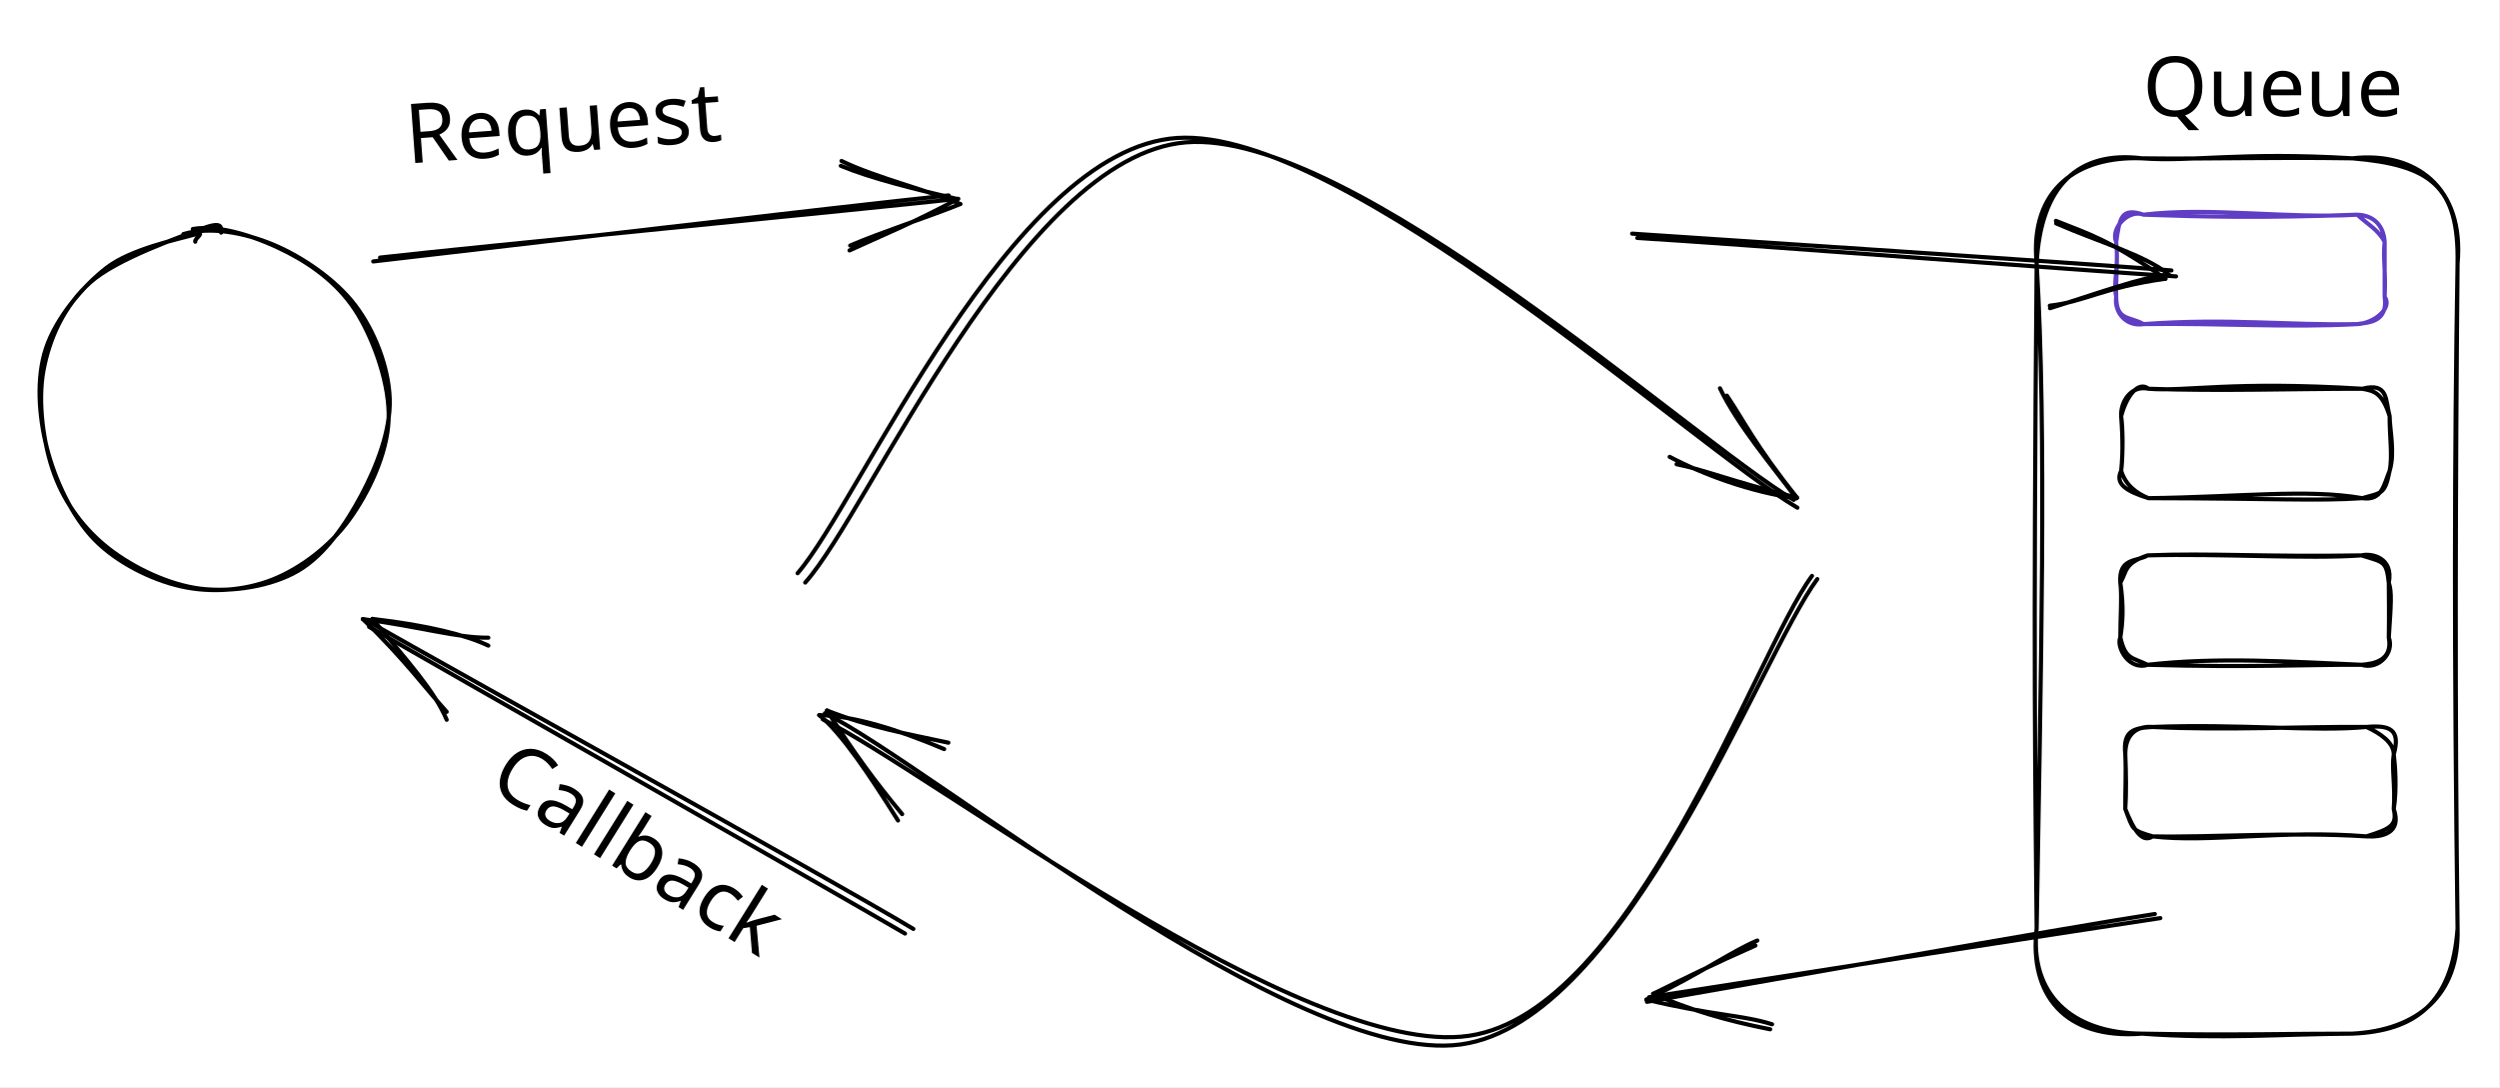
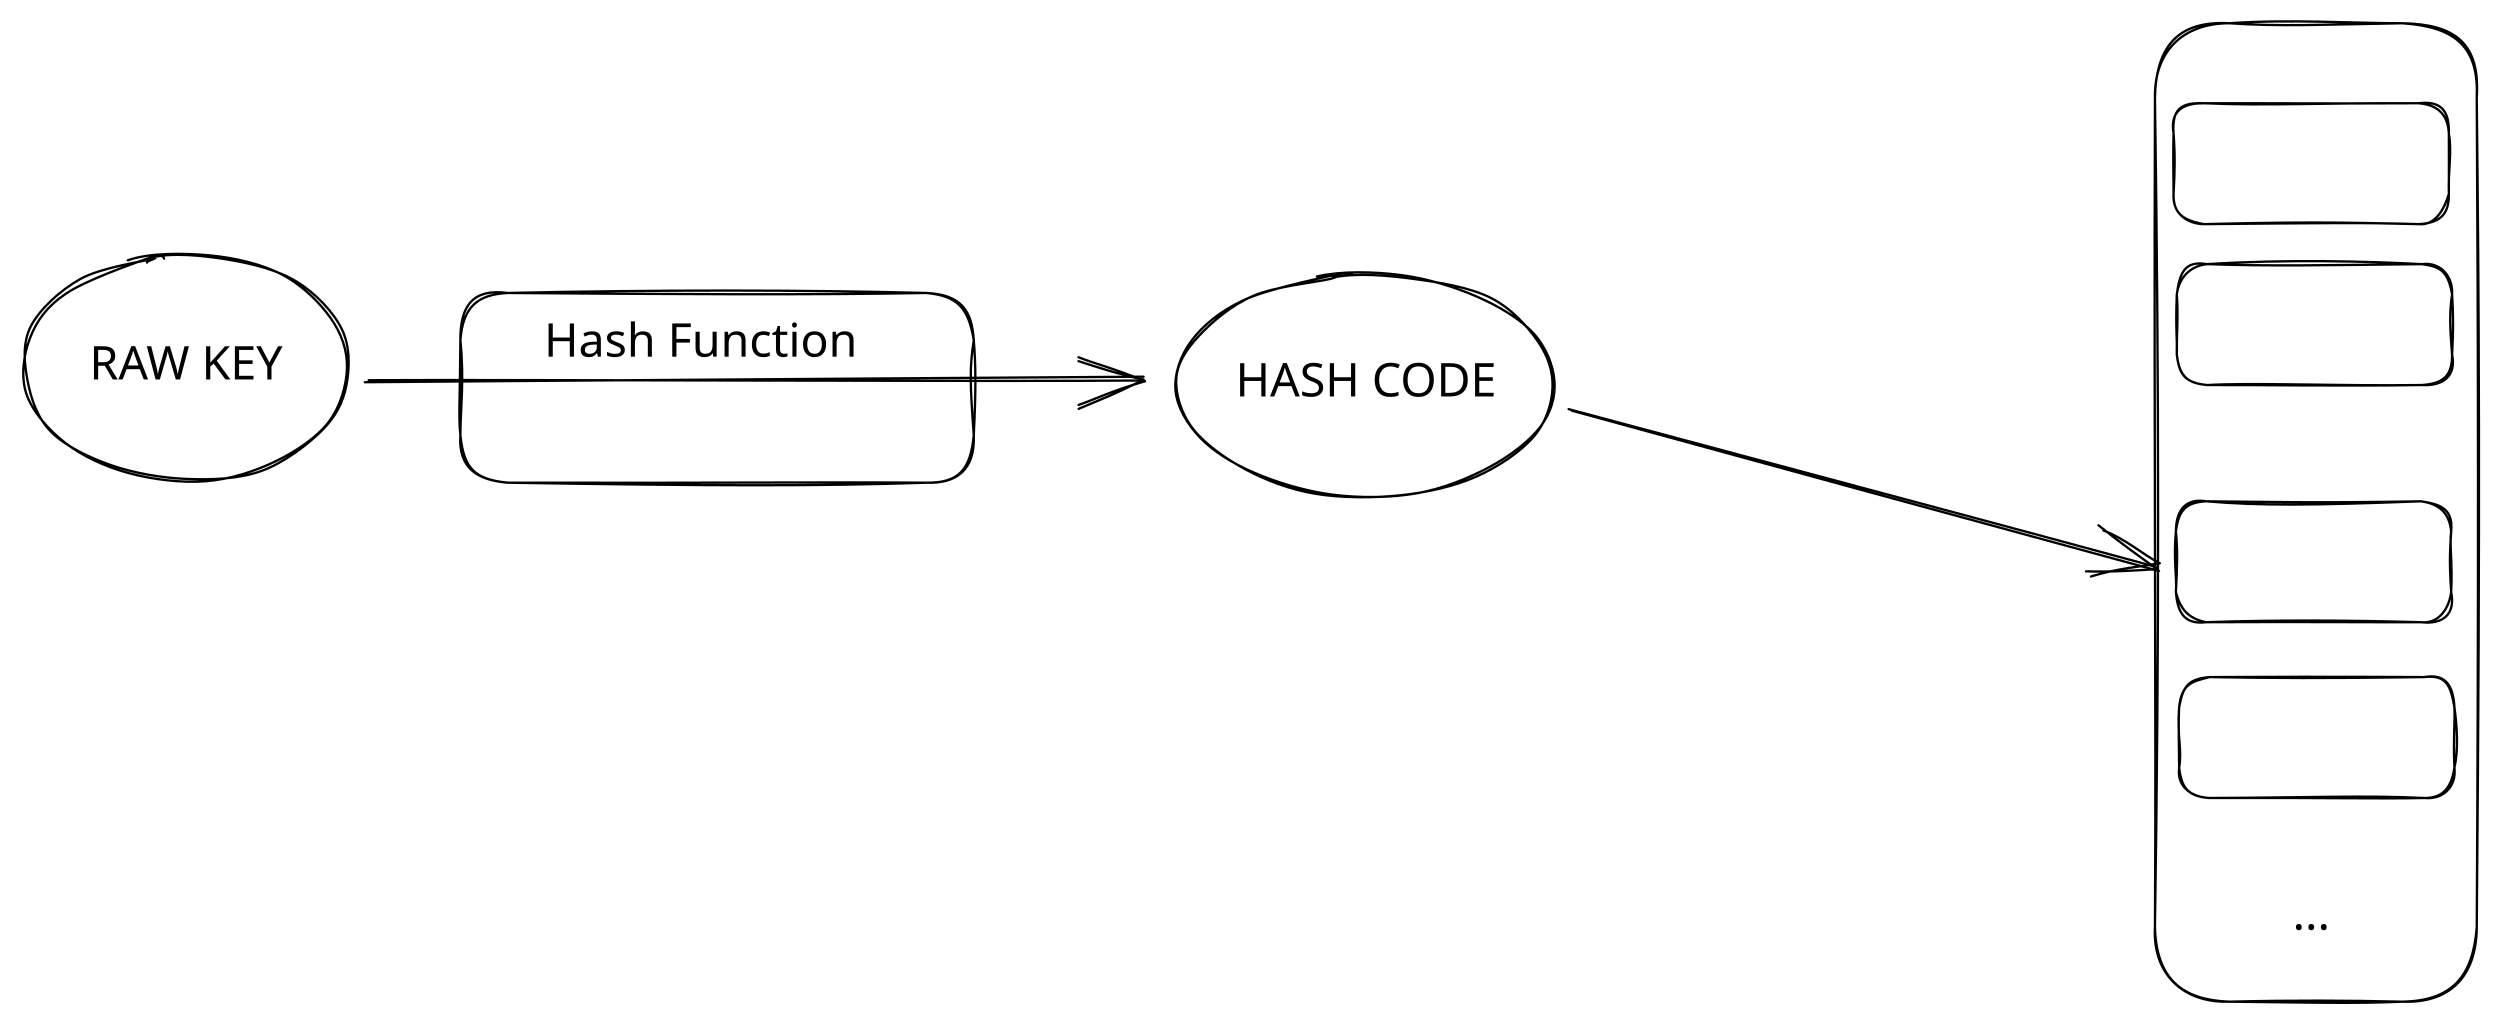
- <svg xmlns="http://www.w3.org/2000/svg" version="1.1" viewBox="0 0 603.2 262.291" width="603.2" height="262.291">
+ <svg xmlns="http://www.w3.org/2000/svg" version="1.1" viewBox="0 0 1075.2 440.8" width="1075.2" height="440.8">
  
-   eyJ2ZXJzaW9uIjoiMSIsImVuY29kaW5nIjoiYnN0cmluZyIsImNvbXByZXNzZWQiOnRydWUsImVuY29kZWQiOiJ4nO1bW3PaOFx1MDAxOH3Pr8iwr41X98u+UZI0SdtcXHrZpN3Z6Vx1MDAxOGPAxWBcdTAwMDebXHUwMDA00ul/30+GYmEwgYQk7M46MyFIsiRL55zvYuXHzu5uJVx1MDAxZMV+5Y/dij/03DBo9N3byitTfuP3kyDqQVx1MDAxNcm+J9Gg72Ut22lcdTAwMWEnf/z+u1x1MDAxYsdOK0jrUdRxvKg7vs1cdTAwMGb9rt9LXHUwMDEzaPhcdTAwMTd83939kf22XHUwMDA2cvv9aDxGVpyPQykplp5GvWxMzFx1MDAxNFJSKoamLYJkXHUwMDFmxkr9XHUwMDA2VDfdMPHzXHUwMDFhU1RcdTAwMTm1j65PkmrjPI3d24vr08NcdTAwMGbVr+/zYZtBXHUwMDE4fkxH4fiJXFyvPej7eW2S9qOOf1x1MDAxOTTStlx1MDAxOb1QPr0viWDF8rv60aDV7vlJMnNPXHUwMDE0u16QjkxcdTAwMTnKp+/2WllcdTAwMWZ5yVx1MDAxML4xilx1MDAxY6rhokpcdTAwMGKmXHUwMDE4m9aa+ylRhZnUojDqm5n8hrIrn0vd9TotmFCvMW2T9t1eXHUwMDEyu33Ynrzd7eRcdTAwMTlcdEOOkkIyjFx1MDAxOENcYltDtf2g1U6z+TNHmWEo4lhyqayF8bONIEhcdTAwMTMkibYmbiZcdTAwMTFcdTAwMWY3MkD8bS9VrzFZql9cYskxQiYlP/PHMe1cdTAwMGYsbOVdXHLihjuGXHUwMDAxXHUwMDE2Ulx1MDAxMyk4xVxmiWl9XHUwMDE49DpQ2Vx1MDAxYoRhXlx1MDAxNnmdXHUwMDA1yElSt5++XHUwMDBleo2g1yre4vdcdTAwMWElNaGbpLWo21xyUpjGeVx1MDAxNPTSYous36rBfdt3XHUwMDFiXHUwMDBierbrilx1MDAwNIlNjzmfzJX/tZtcdTAwMDMo+zL9++9XXHUwMDBiW2viYFwiOFGMcNhAou279+Y3+L7+ymEz7lA6VHAkKaZcdTAwMDIrLVXe3479Odno1bWCKVqmXHUwMDE1jCrMXHSWOVx1MDAwMu6TXG7ivr3z/ZpQrUuv8f2tOrp706xvn1RQXHUwMDA3SVhlrKnMyD7du4l0KIdgTjklklx1MDAxMIJcdJ/RXHUwMDBluM+BjeBcdTAwMThRJjRcdTAwMTFcdTAwMTZDt1NKsFx1MDAxMIhQIV5WSYRU+Tr+ryT/XiXxwzCIXHUwMDEzf5GWWEpRkFx1MDAxMqpcdTAwMTVcdTAwMTVIsVx1MDAxY8D3SclBXFxcdTAwMWKOhkfafXfLRfPrVXLmX+5vn5TMelx1MDAxZIRJXHUwMDA3g9OhsFCagfnM/bBRVs1cdTAwMWNpqiWQQlx1MDAwYiV5YWabk1x1MDAwZUVcdTAwMWSCzOaDXHUwMDE3gaitYVPlUGLGQ6KWSzRcdTAwMTFcdTAwMGWqOOFYWI/9RMoxveeHhdRcdFx1MDAxMIbkrXt6mPZO/PPmfmdcdTAwMTD4XHUwMDAxTXTFhnTByE1rfr5a1m/wiex1999cZkef2H73XHUwMDFhJWHX5/Fq/f7iSbneSSwxzlx1MDAxN/R+vXuY8ca8lHHY7CtnaHXGLV+QrWGccEC4iGRcdTAwMTIuQVx1MDAwML4zXGZcdTAwMDSb7VxijSjgWYO8KWuBxlxmxFx1MDAwZUJSQFx1MDAxN1pcdTAwMTGIg8iTMVx1MDAxMFPtKKW0JrBcdTAwMTHEXHUwMDFhaEpA7mipJeWgjUxrxOb4J6hcdTAwMTSKc/Lk/FuCZLDbUtA1kFxcZrmtiU1C2+NcdTAwMTWE3lx1MDAwMC/yXHUwMDA2ZpZ7yJFgt1xiV0og+JGYW61abmwmjVx1MDAxZFxuSkaMw6OEIHzu2f9cdTAwMWI+Q1x1MDAxObjMVYTVmvZ9SVahVGtcdTAwMTDoXGZcdTAwMTPKSjvcJzbLVX1rxKaQVCioXHTDrCTJsHkxQVx1MDAwZTNcdTAwMWUgwlJpwPa8mkjuUNhcdTAwMDeNsCCw8fPmXHUwMDFj3EcqQPfyZ3hcdTAwMDE1YTD3PNx6ijjg0TqDXHUwMDFjgcBcdTAwMTWXQCCJkWZKWI3GMkNcdTAwMTCstYLImHBCOVx1MDAwM6bNrcq/SU32SuGV1c4ha01FSf1hukhQRGmWUlx0XHUwMDA2sbdSqycp9cFV/cx9J8nxyfszT7Tw1Z9nnS3UXHUwMDEzXHUwMDA3QjxBXHS41lRhXGZh8az3wnGZ256lLcGrf1x1MDAxZb1Z5K5Yk5koikLgXHUwMDFjKIbXUZRcdTAwMTmQryVcdTAwMWRcdTAwMWNcdP0g6WhGvfRjcJepXHUwMDE3mik9dLtBOJrZv1xmrLA8NTdcZs2q2WuY+DBqZvDUTPtqXHUwMDE4tFxmoCuh35xFelx1MDAxYXhuOK1OI8uf9mB8XHUwMDE3uutcdTAwMWbPcT/qXHUwMDA3raDnhp+Kc3lcdTAwMTDNiJXfKvBcZvxcdTAwMDdu6L46z04/t/nnev/O7Vxc1u+Ojqs39VrU3D6eXHSHgJYxwzJQca7YLM0od1x1MDAxNqfMslx1MDAxOFx1MDAwMUlcdTAwMDdcdTAwMWMncK0kuJmcyVx1MDAxN2ZcdTAwMTlcdTAwMDbhRVSDu7cxmk1cdTAwMDX8ueNicMopz1x1MDAxN/SpSfzBv1x1MDAxZfhJulxyXHUwMDFj/jWVpVx1MDAxNO77XjqG8Fx1MDAwMlx1MDAxZUtcXCz8RWNcdTAwMDLBsEZ8jUQ9rVx1MDAwZqrfcftb5PXfXHUwMDFj1bz68dme6m1cdTAwMWaNZ91v8FxislQoU4qoom0kXHUwMDEw+JeYzo0741xiO1x1MDAxY1x1MDAwNEJyrkA+5YLcXHUwMDFhgUC0JFx1MDAxMThccu5cdTAwMTGok1x1MDAxNI+L7ef9zrVMqmaSrZOVf5D9kWWwxYxoLKX9MvY+3N7JZv3wolX9dFx1MDAxYVx1MDAwN7Vv4UFcdTAwMWN0a3LrccuZw1x1MDAwMHGEMfM+tVx1MDAwMFxcbDk1m0aqwFx1MDAwYqA5Z2A0XHUwMDE2jDO1VmD4cDdcdTAwMGV4w57PjbtcdTAwMTj4XHUwMDAzf1x1MDAxYvR/PJGHqz+RrJRHXHUwMDE4QzhAqOXl3Mej7+eDTsxcdTAwMWHDr91cdTAwMDFV4mx4zOTV1qdfpPX6aJzMRYvtQZFGvElcdTAwMWJcdTAwMWV7XHUwMDA0jbJXcFx1MDAxOGnwXsxIbFx1MDAwMavEXGbFmZWWnp7o4Fx1MDAxMEPPhHxPpPjLvLvUfVx1MDAxZlx1MDAxMHrtfT6//XBcdTAwMTlQ/yD4crzi25T7vTsj5XKdXFzxI+iAyo84ccY0XCJ4XHKzkn4/OFx1MDAxNOxb7fLoz84wuqjWRlx1MDAxZFx1MDAxN28/XHUwMDFkdOZjXHUwMDEwJDhYUqFnyaHIc71r3FxiPcxJXHUwMDEznSWzX9AhkkhrujGHaCmAbbNfXHUwMDA0MJHmPFx1MDAwMFrjbTk9dGvexUlyife+8XfdqyN6Llx1MDAwZbZcdTAwMWbAyjHZLHBDXHUwMDE1YbD9M1x1MDAwMKaEbjdiwa1nXHUwMDAyXHUwMDFhvKRcdTAwMDcvMbYn8LSKy0tcdTAwMDGrzFx1MDAxZVxuLVbPI6XxTXhcdTAwMTRcdTAwMDWiXHUwMDE5XGZPjvdvPldcdTAwMWLJ/unWXHUwMDAzlqMlikvFc71cctqM4Fx1MDAxMqGlZPSRb5dcdTAwMWaJX1xi1jXbXHUwMDE0fstcdTAwMGY54lJvgUFcYlxui4BXz50sd6G2XHUwMDA2usvPSVx1MDAwMHBcdTAwMWOtMGiYOZalUcF5oNKhjFx1MDAxM6kphFx1MDAxNpqIJ4My2DpHg6XDimohXHUwMDE00YtcIlbhKI4oJcZWKFxiVOdTpMokMlx1MDAxNHrRM46SgM+1jlx1MDAxNluL+l8/41i+zeaa3+C8v1x1MDAxZPtz/TNcdTAwMGKlOVOsmVTInN9dmfhcdTAwMTft29OLN+3DvS/7p1x1MDAxZkk4/DCqVW+3j/hFm6WWJJ9cdTAwMTgu+zeJzVx1MDAxM32RlcrnOmGylCZcbiBrvevYOJFcdTAwMTmW5P/Dylx1MDAwYlvvWftoLmLdMUvVnUlcdTAwMWZcdTAwMTU3jj+msMLTnYItXHJcdTAwMWGTTF7+IJWbwL99PY+q35rZZVx1MDAxMlx1MDAxMdl2XHUwMDFhnvnZtv/c+flcdTAwMGZxQ/V9In0=
+   eyJ2ZXJzaW9uIjoiMSIsImVuY29kaW5nIjoiYnN0cmluZyIsImNvbXByZXNzZWQiOnRydWUsImVuY29kZWQiOiJ4nNVaWXeiSFx1MDAxNH7Pr/A4r1x1MDAxZKb2Zd7SRmOWzqI56WVOnzlEUIlcYlx1MDAwNDBLz+n/Plx1MDAxN5JcdTAwMTZQoTXGjDEnLlBU3br1fbe+e+HfnVqtXHUwMDFlP1x1MDAwNnb9r1rdfuiZrmOF5n39Q3L8zlx1MDAwZSPH9+BcdTAwMTRJf0f+JOylLYdxXHUwMDFjRH/9+adcdTAwMTlcdTAwMDTGwImvfX9k9Pzx02W2a49tL46g4d/wu1b7N33PXHUwMDBm5LpOXHUwMDEw2Wnz9EQ2XHUwMDEyJnT26KnvpaNKJjWSMtfAifZhsNi24GzfdCM7O5NcdTAwMWOq872Ho2+TM6s13HfOvnx0XHUwMDFmXHUwMDFl+p+CbNS+47rd+NF9mpLZXHUwMDFiTsKcTVFcdTAwMWP6I/uzY8XDxK6Z49PrXCJcdTAwMWZcXJZdXHUwMDE1+pPB0LOjqHCNXHUwMDFmmD0nfkyOITQ9anqDtI/syFx1MDAwM/yiXHUwMDEyXHUwMDFiWGutsFCacZr1klxcTyQ1XHUwMDA0gpfAiHLMxYxdXHLf9cPErj9Q+sosuzZ7o1x1MDAwMZjnWdM2cWh6UWCGsFpZu/tfM2aZXUPbXHUwMDE5XGZjOKhVNp6d+lx1MDAxZHMmpNYsMzNcdTAwMTkkOLTS9f+ed4xnPTvmXHUwMDE3IDJIkOcjPzNzk/bNWSjl4VSAVGw/ZHPIQWCgbs/45UGXXHUwMDA256LTtTp7dtQ5rU/b/fywuNuni9t715/su1x1MDAxYn16XHUwMDExjmIx6bRah22zOMqv8c0w9O9z/T5/y+Y/XHQs81x0qVx1MDAxOPwlKMVcdTAwMDRJnC2f63gjOOlNXFw3O+b3Rlx1MDAxObh3clx1MDAwNs9RqjD/PJ9cdTAwMTAv41x1MDAxM5fwpyjmS/NpsTO3nU9aVPCJXCL9RnzSXHUwMDBi6ETELJ1cYsJYIS6RXFyBT1x1MDAwNdDMXHUwMDExp1x1MDAxYYNU8lx1MDAxNTCYrbXvxV3nR8pdVDjaMseO+1hYrlx1MDAxNJzgn87e59px82veh5FccoMmvWBVaL7nOoNcdTAwMDS/9Vx1MDAxZUzDXHUwMDBlXHUwMDBi0I5cdTAwMWTYp6ZccsaOZbk5nPXAXHUwMDA2XHUwMDEz+lxmXHUwMDBml9lcdTAwMDP80Fx1MDAxOTie6V7OmFhJtieyL9y9VFx1MDAxOdsoXHUwMDE2TFx1MDAwMuP00myrjj5byjaOtYGJ4Fhiriljqsg2olxmRqmCXYxpTiXbXHUwMDE42yglhlx1MDAxNIpyQlx1MDAxNFx1MDAxMyq3Llx1MDAxOflcZoI0J4xgKrDglPBZMjJNOFwiTOhcdTAwMTW4+KK9rYqiioqc9StQNIrNMP7oeJbjXHKKhj0rtGVcYpLM2VxmoJ0yKFx1MDAxOIM0YlhcdEo0y7Xo+71JMlx1MDAwZpQuPUVKgEulVkzOTd32rN+bdOByq1x1MDAxMZ5cXPa7p/1wqM3DXHUwMDFi+/PevEmYXHUwMDFiTFwiRlx1MDAxONawirBSeKFNYHPyXHUwMDA37Vx1MDAxMOxcdTAwMDBcbs2vh2tGccNcdTAwMWaPnVx1MDAxOFxcf+47Xjzr4tSXe1x07Ye2ac2ehUnlz83GhyDpsahhsm+1jEDpj+n371x1MDAxZlx1MDAxNrYuXHUwMDA1dvLancd01t9O/rMstIV2L35i9oLwJkq1hKBIUlx1MDAwMmYtXHUwMDFk3WI+cJs4PFx1MDAxMVx1MDAxN8o6I65ofzlcbq+3PrpxXHJcdTAwMGVGXGJcdTAwMTNcdTAwMTBvXGK2z6I218igoDQ0VVowxTZcdTAwMTfdYHhDJppGSk20ULk9fFx1MDAxYd5cdTAwMTQuXG6bzNbn6Fx1MDAwNtmUoFxmXHUwMDA00FrRja5cdTAwMTXdkFx1MDAwMiSvXHUwMDEy3V4mgktxm3CEK4lWXHUwMDAwru88Xlx1MDAxZbSHg6ZcdTAwMTVcdTAwMWbxu1x1MDAxZrL52N8lW1x1MDAwZlxczSuBq1xylZyFbFx1MDAwMPH8fvfqSSVdgNT5jVx1MDAxN4OhSkBIf1x1MDAxM1x1MDAxNYw001KuXHUwMDAwwvVUcNuMhrXWxOvFXHQ6V9HCrt2PK5Rw7Fx1MDAwN2UyuDCZWc1bNKiSYZWVXHUwMDFiXFzGMoGZXHUwMDA0XHUwMDFmK7w0yapcdTAwMTXAlpJMXHSZZppcdTAwMWOD+s3H5JRjirzR5oBcdTAwMDWd55hewDHEQaBDXHUwMDA2uGl1O71mpcpccj5u6G544Vx1MDAxY1iNaFx1MDAxY6qb03Yk1Fx1MDAxYlRuKvtcdTAwMWR+XHUwMDFjj/WwXHUwMDFiNi6P2/vySp9cXN9cXJ2/WkUokfqrxKFcdTAwMTdthlxcl9JUXHUwMDAzekG6L5+iLl6jbacpyDRRRlNI01xy9TY0zVx1MDAxNf8qXG5CSYFcdTAwMGX+5Soq7eX1oFVcdTAwMTG45k64123XXHUwMDFhZ/vNN61cYv1mb5nbXHUwMDFkp0ZW0q2iJoTKXGJcdTAwMDfKnGqQWyvc0qhcdTAwMGVAW8o4mCfsjEJhwVx1MDAwNMGESVHkXHUwMDFjg7xJYlx1MDAwNvAjiEBcdTAwMTTaXFzexLEhmcJKQ5pcZlx1MDAwM+p5XHUwMDA2XG5lcIGhIVx1MDAwNiYoztksIVx0cFx1MDAwNOHVXG60764otGRcdTAwMDVcdTAwMDZ8XHUwMDA1+VNS0KOcJ2+5XHUwMDE2v1xuMLvIIFx1MDAwMlx1MDAxMa2QQlx1MDAxMlx1MDAxMmhY5vmccamyUKfT809G596XzsWodXvBP6HbM3ORUShJKjlcdTAwMDZ1w1x0XHUwMDE4t9gojphgiFDElZaczdv0nqpCpcBOXnOQznrbyX++qCaEaWl4I1KqXHUwMDA0XHUwMDFiy+uJTkDto96x/21/0rx5aP1oYLt5t/XRjahilVx1MDAxYktmsCRQacx5UureoIigKlx1MDAxZIowhlx1MDAxOVx1MDAxMmRBds2ea0XwiVx1MDAwNUQuPicxJNJcbi7G6yVcdTAwMDLrXHUwMDE1gjDHjGf+X1P7ViOWlyaqIPlcYvhByaVcdTAwMTF7Ozz4x1xubOfw6lvnk7hGXHUwMDA3PXvobT9itTBcdTAwMTbXXHUwMDA201RcdTAwMTWptFx1MDAxY0QpXHUwMDE3XHUwMDFh3vQmRfBv8Vx1MDAwYpEt0eOKSYZcdEZ6fkNGWlx1MDAxM4jgayaya+JcdTAwMTfs1+Rt8JtzwaygpJRxpOBjaVx1MDAwMJ9PPlx1MDAxZt09XHUwMDFlttsnml89XHUwMDFlt1q746uDd1x1MDAwMGBZgpunh2RUXG5vJFx1MDAwNdE0uem/1Vx1MDAwMIYtXHUwMDE0Kdiec1x1MDAxN/9cdTAwMWZcdTAwMDAmWr9a8aFcdTAwMWHAqrxcdTAwMWUvQalQXHUwMDEwXHUwMDBlK2iGSlW4vVx1MDAwMFx1MDAxNkauzEBn7pMr9J5cdTAwMDBcZjlcdTAwMWRcdTAwMDH5L+jGXHUwMDAxPL3mzWtz4J6VnpRZJ76XPlx1MDAwMlx0JCWa61x1MDAxNVx1MDAxZdn6KoODo3HP2z90hr3wdNKIm9fDd8BcdTAwMGWVXHUwMDE2y8HxUmk0o09cdTAwMTjn6a1NTCUlXHUwMDFhI7zBhyBfgVx1MDAxZCCwXHUwMDE0p5qvVzBYN7pDls5eXHUwMDBivmWlZVouTLRcdTAwMDDUKo2XV9aX/etg0L3/MjqX/0S7XHUwMDBmt6J/y/jWI5eyintAnImSu7CvjttFzzvN31x1MDAwMuJCclwigGIrQPPlxWWmaS7H3HRx2TCMbbi5mpjxRKad51xypm5cdTAwMDZBN1x1MDAwNt9MeVx1MDAwZV53rOdcdGad1e9cdTAwMWP7/uP8wv/RT19JrylBXHUwMDEzKthp0Pi58/M/+/+wOyJ9
  <defs>
    <style class="style-fonts">
      @font-face {
        font-family: "Virgil";
        src: url("https://unpkg.com/@excalidraw/excalidraw@0.14.2/dist/excalidraw-assets/Virgil.woff2");
      }
      @font-face {
        font-family: "Cascadia";
        src: url("https://unpkg.com/@excalidraw/excalidraw@0.14.2/dist/excalidraw-assets/Cascadia.woff2");
      }
    </style>
  </defs>
-   <rect x="0" y="0" width="603.2" height="262.291" fill="#ffffff" />
+   <rect x="0" y="0" width="1075.2" height="440.8" fill="#ffffff" />
+   <g stroke-linecap="round" transform="translate(10 109.2) rotate(0 70 49)">
+     <path d="M44.95 2.74 C54.26 -0.54, 68.81 -0.4, 79.83 0.6 C90.85 1.61, 102.34 4.27, 111.07 8.77 C119.8 13.28, 127.53 20.94, 132.22 27.63 C136.92 34.32, 139.37 41.47, 139.22 48.91 C139.07 56.36, 136.46 65.57, 131.34 72.29 C126.21 79.01, 117.28 84.97, 108.49 89.21 C99.7 93.46, 89.13 96.93, 78.6 97.77 C68.07 98.61, 55.38 97.01, 45.29 94.26 C35.19 91.51, 25.36 86.94, 18.04 81.25 C10.71 75.56, 3.83 67.67, 1.32 60.12 C-1.18 52.56, 0.17 43.1, 3.01 35.93 C5.85 28.76, 10.04 22.71, 18.38 17.08 C26.71 11.44, 46 4.63, 53.04 2.12 C60.07 -0.39, 60.31 1.38, 60.59 2.04 M54.74 1.62 C64.45 -0.72, 77.51 0.74, 87.99 2.45 C98.46 4.17, 109.4 6.91, 117.59 11.92 C125.78 16.94, 133.54 25.1, 137.11 32.56 C140.67 40.01, 140.41 49.39, 138.96 56.63 C137.51 63.86, 134.53 69.84, 128.42 75.97 C122.3 82.1, 111.97 89.95, 102.26 93.42 C92.55 96.89, 80.89 97.2, 70.13 96.77 C59.38 96.35, 47.41 94.22, 37.71 90.84 C28.01 87.46, 17.91 82.53, 11.94 76.49 C5.97 70.45, 3.31 62.18, 1.87 54.61 C0.43 47.03, -0.5 38.36, 3.29 31.05 C7.08 23.74, 15.98 15.55, 24.62 10.75 C33.26 5.96, 50.35 3.43, 55.12 2.26 C59.89 1.09, 52.98 2.96, 53.22 3.74" stroke="#000000" stroke-width="1" fill="none" />
+   </g>
+   <g transform="translate(35 145.2) rotate(0 45 13)">
+     <text x="45" y="18" font-family="Virgil, Segoe UI Emoji" font-size="20px" fill="#000000" text-anchor="middle" style="white-space: pre;" direction="ltr">RAW KEY</text>
+   </g>
  <g stroke-linecap="round">
-     <g transform="translate(193.2 139) rotate(0 120.4384 -52.4)">
-       <path d="M-0.68 -0.69 C14.48 -18.17, 50.72 -103.08, 90.94 -105.71 C131.17 -108.34, 215.52 -31.28, 240.65 -16.5 M1.16 1.56 C16.67 -15.72, 53.26 -101.33, 93.03 -104.65 C132.8 -107.97, 214.88 -33.21, 239.77 -18.39" stroke="#000000" stroke-width="1" fill="none" />
+     <g transform="translate(157.9265 164.0338) rotate(0 166.3842 -1.104762)">
+       <path d="M-1.03 0.35 C54.65 -0.15, 278.14 -1.66, 333.9 -2.03 M0.64 -0.51 C56.27 -0.87, 278.13 0.19, 333.55 -0.39" stroke="#000000" stroke-width="1" fill="none" />
    </g>
-     <g transform="translate(193.2 139) rotate(0 120.4384 -52.4)">
-       <path d="M209.82 -28.77 C217.93 -24.51, 229.43 -20.24, 240.38 -18.78 M211.49 -26.99 C218.13 -25.68, 224.18 -23.05, 240.57 -18.91" stroke="#000000" stroke-width="1" fill="none" />
+     <g transform="translate(157.9265 164.0338) rotate(0 166.3842 -1.104762)">
+       <path d="M305.96 11.81 C313.71 8.46, 322.09 5.38, 333.83 -0.77 M305.95 10.12 C312.85 7.77, 320.05 4.08, 334.5 -0.06" stroke="#000000" stroke-width="1" fill="none" />
    </g>
-     <g transform="translate(193.2 139) rotate(0 120.4384 -52.4)">
-       <path d="M221.96 -45.31 C226.36 -36.22, 234.26 -27.05, 240.38 -18.78 M223.63 -43.54 C227.35 -38.13, 230.47 -31.51, 240.57 -18.91" stroke="#000000" stroke-width="1" fill="none" />
+     <g transform="translate(157.9265 164.0338) rotate(0 166.3842 -1.104762)">
+       <path d="M305.92 -8.71 C313.85 -6.16, 322.23 -3.33, 333.83 -0.77 M305.91 -10.4 C312.96 -7.55, 320.17 -6.04, 334.5 -0.06" stroke="#000000" stroke-width="1" fill="none" />
    </g>
  </g>
  <mask />
+   <g stroke-linecap="round" transform="translate(198 126) rotate(0 110.4 40.8)">
+     <path d="M20.4 0 M20.4 0 C87.8 0.52, 152.44 0.93, 200.4 0 M20.4 0 C85.47 -1.43, 148.93 -1.33, 200.4 0 M200.4 0 C215.33 0.7, 220.03 7.48, 220.8 20.4 M200.4 0 C213.83 1.26, 218.55 6.43, 220.8 20.4 M220.8 20.4 C218.93 31.77, 219.22 39.7, 220.8 61.2 M220.8 20.4 C221.69 31.01, 221.77 41.5, 220.8 61.2 M220.8 61.2 C221.46 76.52, 212.9 82.09, 200.4 81.6 M220.8 61.2 C219.38 76.09, 214.36 81.77, 200.4 81.6 M200.4 81.6 C158.02 81.25, 119.27 81.77, 20.4 81.6 M200.4 81.6 C154.26 83.13, 108.62 83.01, 20.4 81.6 M20.4 81.6 C5.76 80.17, 1.49 75.14, 0 61.2 M20.4 81.6 C7.02 80.53, -0.95 75.12, 0 61.2 M0 61.2 C0.02 50.01, 1.77 37.58, 0 20.4 M0 61.2 C-0.89 53.01, -0.15 45.19, 0 20.4 M0 20.4 C1.08 5.7, 7.62 0.67, 20.4 0 M0 20.4 C-0.15 4.79, 5.9 -1.92, 20.4 0" stroke="#000000" stroke-width="1" fill="none" />
+   </g>
+   <g transform="translate(234 135.4) rotate(0 67.5 12.5)">
+     <text x="0" y="18" font-family="Virgil, Segoe UI Emoji" font-size="20px" fill="#000000" text-anchor="start" style="white-space: pre;" direction="ltr">Hash Function</text>
+   </g>
+   <g stroke-linecap="round" transform="translate(506 118) rotate(0 81.5 47.5)">
+     <path d="M60.36 0.9 C70.97 -1.53, 84.78 -1.2, 96.27 0.26 C107.76 1.71, 119.76 5.45, 129.3 9.62 C138.83 13.8, 147.93 19.27, 153.48 25.31 C159.02 31.35, 162.03 39.16, 162.54 45.86 C163.05 52.55, 161.16 59.34, 156.53 65.48 C151.91 71.63, 143.65 77.96, 134.8 82.74 C125.95 87.51, 114.73 92.14, 103.45 94.14 C92.16 96.15, 78.79 96.22, 67.11 94.74 C55.44 93.27, 42.9 89.39, 33.4 85.3 C23.9 81.21, 15.75 76.09, 10.11 70.21 C4.48 64.32, 0.2 56.94, -0.42 50 C-1.04 43.05, 1.55 35.02, 6.4 28.55 C11.25 22.08, 18.69 15.83, 28.7 11.16 C38.71 6.5, 58.61 2.37, 66.46 0.57 C74.31 -1.23, 75.55 -0.41, 75.82 0.39 M67.63 1.25 C78.1 -0.71, 90.45 0.46, 101.68 1.92 C112.92 3.39, 126.08 5.55, 135.04 10.05 C144.01 14.55, 151.03 22.46, 155.47 28.93 C159.91 35.4, 162.02 42.06, 161.69 48.9 C161.36 55.74, 158.98 63.59, 153.48 69.96 C147.98 76.32, 138.25 82.91, 128.7 87.08 C119.16 91.26, 107.73 93.8, 96.24 95.02 C84.74 96.23, 70.84 96.22, 59.76 94.37 C48.69 92.52, 38.59 88.64, 29.78 83.94 C20.97 79.24, 11.88 72.71, 6.9 66.18 C1.93 59.65, -0.54 51.39, -0.09 44.77 C0.36 38.15, 4.12 32.39, 9.63 26.47 C15.13 20.55, 23.56 13.33, 32.95 9.25 C42.34 5.17, 60.26 3.37, 65.97 2 C71.68 0.64, 66.77 0.3, 67.22 1.06" stroke="#000000" stroke-width="1" fill="none" />
+   </g>
+   <g transform="translate(529.5 152.5) rotate(0 58 13)">
+     <text x="58" y="18" font-family="Virgil, Segoe UI Emoji" font-size="20px" fill="#000000" text-anchor="middle" style="white-space: pre;" direction="ltr">HASH CODE</text>
+   </g>
  <g stroke-linecap="round">
-     <g transform="translate(201.0154 252.5075) rotate(175.9234 120.4384 -52.4)">
-       <path d="M0.46 0.36 C15.47 -17.12, 50.86 -101.52, 90.97 -104.44 C131.08 -107.37, 216.01 -31.82, 241.11 -17.17 M-0.76 -0.49 C14.53 -18.39, 52.87 -103.84, 93.08 -106.38 C133.28 -108.92, 215.61 -30.37, 240.47 -15.75" stroke="#000000" stroke-width="1" fill="none" />
+     <g transform="translate(675.9682 175.9714) rotate(0 125.8741 34.28063)">
+       <path d="M0.08 0.67 C42.06 12.24, 210.76 58.28, 252.58 69.61 M-1.34 -0.02 C40.5 11.22, 209.59 56.36, 252.07 68.04" stroke="#000000" stroke-width="1" fill="none" />
    </g>
-     <g transform="translate(201.0154 252.5075) rotate(175.9234 120.4384 -52.4)">
-       <path d="M212.38 -26.43 C223.13 -20.95, 233.59 -16.84, 241.87 -16.12 M211.26 -24.96 C221.2 -22.06, 229.7 -19.99, 239.93 -15.14" stroke="#000000" stroke-width="1" fill="none" />
+     <g transform="translate(675.9682 175.9714) rotate(0 125.8741 34.28063)">
+       <path d="M223.3 71.98 C234.57 68.44, 243.65 67.94, 252.82 66.25 M221.18 69.75 C232.72 70.11, 244.11 69.3, 251.72 68.78" stroke="#000000" stroke-width="1" fill="none" />
    </g>
-     <g transform="translate(201.0154 252.5075) rotate(175.9234 120.4384 -52.4)">
-       <path d="M224.72 -42.83 C230.92 -31.17, 236.76 -20.93, 241.87 -16.12 M223.61 -41.36 C229.55 -33.13, 234.13 -25.84, 239.93 -15.14" stroke="#000000" stroke-width="1" fill="none" />
+     <g transform="translate(675.9682 175.9714) rotate(0 125.8741 34.28063)">
+       <path d="M228.66 52.17 C238.06 55.69, 245.22 62.25, 252.82 66.25 M226.54 49.94 C236.24 57.74, 245.62 64.38, 251.72 68.78" stroke="#000000" stroke-width="1" fill="none" />
    </g>
  </g>
  <mask />
-   <g stroke-linecap="round" transform="translate(10 55.79999) rotate(0 41.60001 43.2)">
-     <path d="M34.26 0.68 C40.82 -1.22, 48.93 0.32, 55.84 3.18 C62.75 6.04, 71.02 11.63, 75.72 17.84 C80.43 24.05, 83.82 32.8, 84.07 40.43 C84.32 48.07, 80.91 56.73, 77.23 63.65 C73.55 70.56, 68.43 78.13, 61.98 81.9 C55.53 85.67, 46.14 87.14, 38.52 86.26 C30.9 85.37, 22.19 81.2, 16.28 76.59 C10.38 71.99, 5.73 65.8, 3.1 58.62 C0.47 51.44, -0.95 41.21, 0.51 33.48 C1.97 25.76, 5.47 17.96, 11.86 12.27 C18.26 6.58, 33.61 1.33, 38.86 -0.66 C44.11 -2.65, 43.29 -0.6, 43.37 0.33 M36.54 -0.54 C43.22 -1.75, 52.82 1.67, 59.46 5.1 C66.1 8.54, 72.33 13.33, 76.39 20.07 C80.45 26.81, 84.16 37.28, 83.8 45.54 C83.45 53.8, 78.94 63.21, 74.26 69.63 C69.59 76.04, 62.53 81.37, 55.77 84.05 C49.01 86.72, 40.87 87.3, 33.7 85.68 C26.53 84.07, 18.15 79.91, 12.75 74.34 C7.35 68.77, 3.25 59.95, 1.31 52.27 C-0.64 44.58, -1.31 35.5, 1.09 28.25 C3.5 21.01, 9.82 13.36, 15.74 8.8 C21.67 4.23, 33.09 1.91, 36.65 0.87 C40.22 -0.18, 36.83 1.74, 37.13 2.52" stroke="#000000" stroke-width="1" fill="none" />
+   <g stroke-linecap="round" transform="translate(926.8 10) rotate(0 69.20001 210.4)">
+     <path d="M32 0 M32 0 C57.3 -1.83, 85.84 0.03, 106.4 0 M32 0 C53.31 1.53, 73.78 0.55, 106.4 0 M106.4 0 C129.7 1.55, 139.31 10.54, 138.4 32 M106.4 0 C128.9 0.38, 140 8.42, 138.4 32 M138.4 32 C139.32 118.37, 140.01 203.06, 138.4 388.8 M138.4 32 C138.99 136.35, 139.23 240.64, 138.4 388.8 M138.4 388.8 C138.29 410.09, 126.75 421.61, 106.4 420.8 M138.4 388.8 C136.73 410.26, 127.58 420.44, 106.4 420.8 M106.4 420.8 C83.18 420.26, 59.18 420.14, 32 420.8 M106.4 420.8 C85.36 421.74, 65.15 421.13, 32 420.8 M32 420.8 C11.85 420.08, 0.64 411.21, 0 388.8 M32 420.8 C11.91 421.5, -1.15 408.58, 0 388.8 M0 388.8 C0.58 292.01, -0.5 195.6, 0 32 M0 388.8 C1.83 269.84, 1.77 151.7, 0 32 M0 32 C-0.31 12.31, 11.82 0.04, 32 0 M0 32 C0.53 8.98, 10.72 -1.17, 32 0" stroke="#000000" stroke-width="1" fill="none" />
  </g>
-   <g stroke-linecap="round">
-     <g transform="translate(90.4904 52.00761) rotate(351.5826 69.9445 2.989868)">
-       <path d="M-0.83 0.69 C22.21 1.42, 115.52 4.22, 138.9 5.26 M0.94 0.01 C24.28 0.8, 118.17 5.57, 141.09 6.41" stroke="#000000" stroke-width="1" fill="none" />
-     </g>
-     <g transform="translate(90.4904 52.00761) rotate(351.5826 69.9445 2.989868)">
-       <path d="M113.62 13.75 C121.44 11.65, 134.49 9.46, 141.37 7.73 M113.29 14.89 C120.49 12.75, 130.29 10.36, 140.89 6.45" stroke="#000000" stroke-width="1" fill="none" />
-     </g>
-     <g transform="translate(90.4904 52.00761) rotate(351.5826 69.9445 2.989868)">
-       <path d="M114.53 -6.75 C122.18 -1.51, 134.9 3.64, 141.37 7.73 M114.2 -5.61 C121.14 -1.47, 130.66 2.41, 140.89 6.45" stroke="#000000" stroke-width="1" fill="none" />
-     </g>
+   <g stroke-linecap="round" transform="translate(934.8001 44.40002) rotate(0 59.20001 25.99999)">
+     <path d="M13 0 M13 0 C40.15 1.2, 62.61 -0.21, 105.4 0 M13 0 C39.88 -0.09, 65 0.23, 105.4 0 M105.4 0 C114.85 -1.13, 118.69 2.97, 118.4 13 M105.4 0 C112.97 0.64, 117.93 4.19, 118.4 13 M118.4 13 C119.85 20.97, 118.05 28.54, 118.4 39 M118.4 13 C118.47 20.62, 118.4 28.23, 118.4 39 M118.4 39 C118.48 46.72, 115.77 51.52, 105.4 52 M118.4 39 C116.42 45.66, 112.49 52.76, 105.4 52 M105.4 52 C83.7 51.65, 67.54 50.6, 13 52 M105.4 52 C83.23 51.26, 62.28 51.55, 13 52 M13 52 C6.33 51.94, -0.63 47.71, 0 39 M13 52 C3.84 50.28, -0.13 47.32, 0 39 M0 39 C-0.07 29.74, -0.23 19.17, 0 13 M0 39 C0.56 29.77, 0.7 21.84, 0 13 M0 13 C-0.67 2.82, 2.72 -0.42, 13 0 M0 13 C-1.86 2.04, 5.82 -0.04, 13 0" stroke="#000000" stroke-width="1" fill="none" />
  </g>
-   <mask />
-   <g stroke-linecap="round">
-     <g transform="translate(218.8 225.4) rotate(0 -65.21526 -37.65205)">
-       <path d="M-0.35 -0.15 C-21.88 -12.67, -108.03 -61.69, -129.71 -74.16 M1.66 -1.27 C-19.91 -14.18, -108.14 -63.05, -130.29 -75.68" stroke="#000000" stroke-width="1" fill="none" />
-     </g>
-     <g transform="translate(218.8 225.4) rotate(0 -65.21526 -37.65205)">
-       <path d="M-100.93 -69.63 C-106.32 -72.15, -115.12 -74.46, -128.91 -76.07 M-100.93 -71.54 C-108.29 -71.44, -116.8 -74.08, -131.22 -76.03" stroke="#000000" stroke-width="1" fill="none" />
-     </g>
-     <g transform="translate(218.8 225.4) rotate(0 -65.21526 -37.65205)">
-       <path d="M-110.98 -51.74 C-113.97 -58.76, -120.22 -65.61, -128.91 -76.07 M-110.98 -53.65 C-115.6 -58.72, -121.26 -66.44, -131.22 -76.03" stroke="#000000" stroke-width="1" fill="none" />
-     </g>
+   <g stroke-linecap="round" transform="translate(936.2 113.6) rotate(0 59.20001 25.99999)">
+     <path d="M13 0 M13 0 C46.98 -2.16, 82.07 -1.24, 105.4 0 M13 0 C39.02 0.96, 65.25 0.44, 105.4 0 M105.4 0 C113.39 1.12, 116.56 2.86, 118.4 13 M105.4 0 C113.71 -1.13, 118.87 5.64, 118.4 13 M118.4 13 C116.74 23.04, 118.08 33.77, 118.4 39 M118.4 13 C118.93 21.07, 118.98 28.97, 118.4 39 M118.4 39 C118.32 47.49, 115.37 51.3, 105.4 52 M118.4 39 C120.23 47.83, 114.85 52.56, 105.4 52 M105.4 52 C67.76 52.47, 33.49 50.85, 13 52 M105.4 52 C70.91 52.54, 37.2 51.91, 13 52 M13 52 C4.95 51.24, 1.2 48.7, 0 39 M13 52 C2.71 50.94, 1.08 46.87, 0 39 M0 39 C-0.1 30.45, 0.73 21.63, 0 13 M0 39 C0.3 32.83, -0.64 28.87, 0 13 M0 13 C1.27 3.29, 3.66 -1.59, 13 0 M0 13 C0.89 6.28, 5.27 0.83, 13 0" stroke="#000000" stroke-width="1" fill="none" />
  </g>
-   <mask />
-   <g transform="translate(114 194.4) rotate(31.94997 41 12.5)">
-     <text x="0" y="18" font-family="Virgil, Segoe UI Emoji" font-size="20px" fill="#000000" text-anchor="start" style="white-space: pre;" direction="ltr">Callback</text>
+   <g stroke-linecap="round" transform="translate(935.8 215.6) rotate(0 59.20001 25.99999)">
+     <path d="M13 0 M13 0 C36.34 1.99, 58.31 1.76, 105.4 0 M13 0 C36.57 0.16, 59.22 0.84, 105.4 0 M105.4 0 C113.31 1.2, 119.43 2.92, 118.4 13 M105.4 0 C113 1.08, 117.6 4.68, 118.4 13 M118.4 13 C118.03 19.9, 117.41 23.82, 118.4 39 M118.4 13 C117.59 18.48, 119.06 26.18, 118.4 39 M118.4 39 C117.36 47, 112.48 52.77, 105.4 52 M118.4 39 C120.35 48.6, 114.9 53.12, 105.4 52 M105.4 52 C82.87 52.08, 55.75 51.79, 13 52 M105.4 52 C73.18 51.09, 40.98 51.01, 13 52 M13 52 C2.67 53.32, 0.62 46.35, 0 39 M13 52 C5.54 50.47, 1.98 46.67, 0 39 M0 39 C0.56 33.43, -1.14 25.13, 0 13 M0 39 C0.58 29.3, 0.82 20.09, 0 13 M0 13 C0.07 2.67, 5.19 -1.31, 13 0 M0 13 C1.06 5.56, 2.84 0.48, 13 0" stroke="#000000" stroke-width="1" fill="none" />
  </g>
-   <g transform="translate(97.80005 18.49992) rotate(355.815 41 12.5)">
-     <text x="0" y="18" font-family="Virgil, Segoe UI Emoji" font-size="20px" fill="#000000" text-anchor="start" style="white-space: pre;" direction="ltr">Request</text>
+   <g stroke-linecap="round" transform="translate(937.2 291.2) rotate(0 59.20001 25.99999)">
+     <path d="M13 0 M13 0 C39.32 0.45, 62.97 0.62, 105.4 0 M13 0 C37.63 -0.09, 59.97 -0.24, 105.4 0 M105.4 0 C114.97 -1.11, 116.76 3.67, 118.4 13 M105.4 0 C113.71 -1.45, 117.85 2.42, 118.4 13 M118.4 13 C119.53 21.19, 120.2 31.16, 118.4 39 M118.4 13 C118.68 20.05, 117.83 25.73, 118.4 39 M118.4 39 C119.34 46.41, 114.26 52.84, 105.4 52 M118.4 39 C116.83 49.18, 112.07 52.08, 105.4 52 M105.4 52 C86.29 52.46, 64.05 51.81, 13 52 M105.4 52 C80.74 50.78, 55.08 51.83, 13 52 M13 52 C2.67 51.39, 0.97 46.17, 0 39 M13 52 C5.66 51.67, -1.09 47.45, 0 39 M0 39 C1.37 31.26, -0.97 25.6, 0 13 M0 39 C-0.04 30.05, -0.36 19.88, 0 13 M0 13 C1.67 4.02, 3.7 0.86, 13 0 M0 13 C1.09 2.32, 6.14 1.92, 13 0" stroke="#000000" stroke-width="1" fill="none" />
  </g>
-   <g stroke-linecap="round" transform="translate(491.6001 38.20001) rotate(0 50.79999 105.6)">
-     <path d="M25.4 0 M25.4 0 C37.59 0.9, 49.13 -1.62, 76.2 0 M25.4 0 C41.45 0.21, 56.21 -0.31, 76.2 0 M76.2 0 C95.12 1.59, 101.95 6.67, 101.6 25.4 M76.2 0 C91.46 -1.73, 103.26 6.99, 101.6 25.4 M101.6 25.4 C100.81 71.27, 100.73 119.34, 101.6 185.8 M101.6 25.4 C101.09 80.38, 100.95 134.05, 101.6 185.8 M101.6 185.8 C100.31 203.92, 91.32 210.58, 76.2 211.2 M101.6 185.8 C102.07 202.01, 91.88 210.37, 76.2 211.2 M76.2 211.2 C59.39 211.28, 44.28 212.58, 25.4 211.2 M76.2 211.2 C62.45 211.17, 47.27 211.63, 25.4 211.2 M25.4 211.2 C6.82 212.68, -1.87 201.82, 0 185.8 M25.4 211.2 C8.21 211.09, -1.73 201.45, 0 185.8 M0 185.8 C0.99 124.65, 2.48 66.28, 0 25.4 M0 185.8 C-0.29 152.47, -0.87 121.62, 0 25.4 M0 25.4 C0.95 6.6, 10.07 -1.92, 25.4 0 M0 25.4 C-1.75 7.23, 10.12 -0.61, 25.4 0" stroke="#000000" stroke-width="1" fill="none" />
+   <g transform="translate(986 381.8) rotate(0 9 12.5)">
+     <text x="0" y="18" font-family="Virgil, Segoe UI Emoji" font-size="20px" fill="#000000" text-anchor="start" style="white-space: pre;" direction="ltr">...</text>
  </g>
-   <g transform="translate(517.2 10) rotate(0 30.5 12.5)">
-     <text x="0" y="18" font-family="Virgil, Segoe UI Emoji" font-size="20px" fill="#000000" text-anchor="start" style="white-space: pre;" direction="ltr">Queue</text>
-   </g>
-   <g stroke-linecap="round" transform="translate(510.8 51.80005) rotate(0 32.40005 13.20001)">
-     <path d="M6.6 0 M6.6 0 C22.61 -1.93, 41.4 1.03, 58.2 0 M6.6 0 C21.12 0.5, 34.71 0.86, 58.2 0 M58.2 0 C62.46 0.16, 64.59 2.93, 64.8 6.6 M58.2 0 C60.53 2.22, 63.35 3.67, 64.8 6.6 M64.8 6.6 C64.34 10.43, 65.12 13.47, 64.8 19.8 M64.8 6.6 C64.76 9.3, 64.84 13.73, 64.8 19.8 M64.8 19.8 C66.79 22.55, 62.18 26.22, 58.2 26.4 M64.8 19.8 C65.75 26.27, 60.32 26, 58.2 26.4 M58.2 26.4 C41.74 26.76, 27.16 24.9, 6.6 26.4 M58.2 26.4 C41.33 27.32, 24.61 26.11, 6.6 26.4 M6.6 26.4 C3.09 24.42, 0.08 25.67, 0 19.8 M6.6 26.4 C2.56 27.08, -0.55 23.73, 0 19.8 M0 19.8 C-0.76 16.06, 0.65 12.94, 0 6.6 M0 19.8 C-0.12 15.6, 0.45 10.49, 0 6.6 M0 6.6 C0.85 0.77, 1.17 -1.82, 6.6 0 M0 6.6 C-1.46 3.24, 3.05 -1.4, 6.6 0" stroke="#5f3dc4" stroke-width="1" fill="none" />
-   </g>
-   <g stroke-linecap="round" transform="translate(511.9999 93.79999) rotate(0 32.40005 13.20001)">
-     <path d="M6.6 0 M6.6 0 C16.02 0.73, 26.36 -1.93, 58.2 0 M6.6 0 C23.8 0.61, 41.12 -0.01, 58.2 0 M58.2 0 C60.82 0.51, 62.97 0.72, 64.8 6.6 M58.2 0 C64.59 -1.65, 63.77 2.86, 64.8 6.6 M64.8 6.6 C64.83 9.96, 66.14 15.42, 64.8 19.8 M64.8 6.6 C64.77 11.46, 65.54 16.33, 64.8 19.8 M64.8 19.8 C63.64 25.6, 62.87 25.03, 58.2 26.4 M64.8 19.8 C63.36 23.25, 62.97 27.07, 58.2 26.4 M58.2 26.4 C44.93 24.09, 28.66 26.13, 6.6 26.4 M58.2 26.4 C46.88 27.13, 37.98 26.45, 6.6 26.4 M6.6 26.4 C1.42 24.79, -1.61 23, 0 19.8 M6.6 26.4 C3.74 25.26, 1.09 23.3, 0 19.8 M0 19.8 C0.33 17.15, 0.48 12.63, 0 6.6 M0 19.8 C0.48 15.23, 0.41 9.61, 0 6.6 M0 6.6 C-0.19 3.27, 2.29 -0.96, 6.6 0 M0 6.6 C1.32 1.63, 4.18 -1.94, 6.6 0" stroke="#000000" stroke-width="1" fill="none" />
-   </g>
-   <g stroke-linecap="round" transform="translate(511.8 134) rotate(0 32.40005 13.20001)">
-     <path d="M6.6 0 M6.6 0 C24.44 -0.48, 45.11 0.93, 58.2 0 M6.6 0 C21.5 -0.61, 34.9 0.41, 58.2 0 M58.2 0 C60.66 -0.57, 65.97 0.5, 64.8 6.6 M58.2 0 C63.59 1.69, 64.22 1.3, 64.8 6.6 M64.8 6.6 C65.58 8.84, 65.32 11.87, 64.8 19.8 M64.8 6.6 C64.83 10.86, 64.9 14.18, 64.8 19.8 M64.8 19.8 C66.19 23.48, 62.41 27.71, 58.2 26.4 M64.8 19.8 C65.85 25.47, 61.07 26.18, 58.2 26.4 M58.2 26.4 C41.11 25.65, 23.44 24.47, 6.6 26.4 M58.2 26.4 C45.78 26.31, 31.6 27.11, 6.6 26.4 M6.6 26.4 C2.78 24.55, 1.24 25.15, 0 19.8 M6.6 26.4 C2.02 27.87, -1.07 22.03, 0 19.8 M0 19.8 C0.52 16.5, 0.89 12.61, 0 6.6 M0 19.8 C-0.01 15.25, 0.42 9.65, 0 6.6 M0 6.6 C-0.42 0.48, 3.96 1.57, 6.6 0 M0 6.6 C1.62 3.83, 0.87 1.9, 6.6 0" stroke="#000000" stroke-width="1" fill="none" />
-   </g>
-   <g stroke-linecap="round" transform="translate(512.9999 175.4) rotate(0 32.40005 13.20001)">
-     <path d="M6.6 0 M6.6 0 C27.65 -0.82, 45.75 1.21, 58.2 0 M6.6 0 C24.33 0.88, 42.3 -0.14, 58.2 0 M58.2 0 C63.75 -0.5, 66.53 0.52, 64.8 6.6 M58.2 0 C61.54 1.53, 64.8 3.77, 64.8 6.6 M64.8 6.6 C65.13 9.22, 65.56 14.92, 64.8 19.8 M64.8 6.6 C64.26 9.98, 65.2 14.26, 64.8 19.8 M64.8 19.8 C65.68 23.74, 64.04 24.58, 58.2 26.4 M64.8 19.8 C66.82 25.63, 61.98 26.64, 58.2 26.4 M58.2 26.4 C37.85 24.74, 20.11 28.03, 6.6 26.4 M58.2 26.4 C39.91 25.27, 20.78 26.68, 6.6 26.4 M6.6 26.4 C1.44 24.9, 1.9 24.77, 0 19.8 M6.6 26.4 C4.01 28.15, 1.99 24.75, 0 19.8 M0 19.8 C-0.06 15.55, 0.22 11.71, 0 6.6 M0 19.8 C0.26 15.8, 0.18 11.28, 0 6.6 M0 6.6 C-0.03 1.4, 3.14 -0.27, 6.6 0 M0 6.6 C-0.62 0.83, 2.03 0.25, 6.6 0" stroke="#000000" stroke-width="1" fill="none" />
-   </g>
-   <g stroke-linecap="round">
-     <g transform="translate(395.7815 48.34528) rotate(351.5826 63.95241 13.42517)">
-       <path d="M0.75 -0.33 C22.27 4.15, 106.69 23.33, 128.03 27.88 M-0.32 -1.54 C21.15 3.13, 105.67 21.31, 127.15 26.3" stroke="#000000" stroke-width="1" fill="none" />
-     </g>
-     <g transform="translate(395.7815 48.34528) rotate(351.5826 63.95241 13.42517)">
-       <path d="M96.86 30.41 C105.3 30.72, 110.05 27.96, 125.43 28.06 M96.82 31.02 C107.8 29.33, 120.47 26.66, 126.4 27.25" stroke="#000000" stroke-width="1" fill="none" />
-     </g>
-     <g transform="translate(395.7815 48.34528) rotate(351.5826 63.95241 13.42517)">
-       <path d="M101.32 10.38 C109.01 14.9, 112.82 16.33, 125.43 28.06 M101.28 10.99 C110.71 16.91, 121.69 21.82, 126.4 27.25" stroke="#000000" stroke-width="1" fill="none" />
-     </g>
-   </g>
-   <mask />
-   <g stroke-linecap="round">
-     <g transform="translate(521.2 221.4) rotate(0 -62 10)">
-       <path d="M0.26 0.12 C-20.3 3.19, -102.53 15.96, -123.15 19.2 M-1.07 -0.87 C-21.73 2.27, -103.17 16.74, -123.66 20.32" stroke="#000000" stroke-width="1" fill="none" />
-     </g>
-     <g transform="translate(521.2 221.4) rotate(0 -62 10)">
-       <path d="M-97.48 6.74 C-107.11 10.97, -114.72 14.72, -122.17 18.39 M-97.02 5.53 C-103.21 8.11, -109.91 13.08, -123.78 19.79" stroke="#000000" stroke-width="1" fill="none" />
-     </g>
-     <g transform="translate(521.2 221.4) rotate(0 -62 10)">
-       <path d="M-93.92 26.95 C-104.81 24.81, -113.54 22.17, -122.17 18.39 M-93.46 25.74 C-100.57 23.47, -108.12 23.59, -123.78 19.79" stroke="#000000" stroke-width="1" fill="none" />
-     </g>
-   </g>
-   <mask />
</svg>
